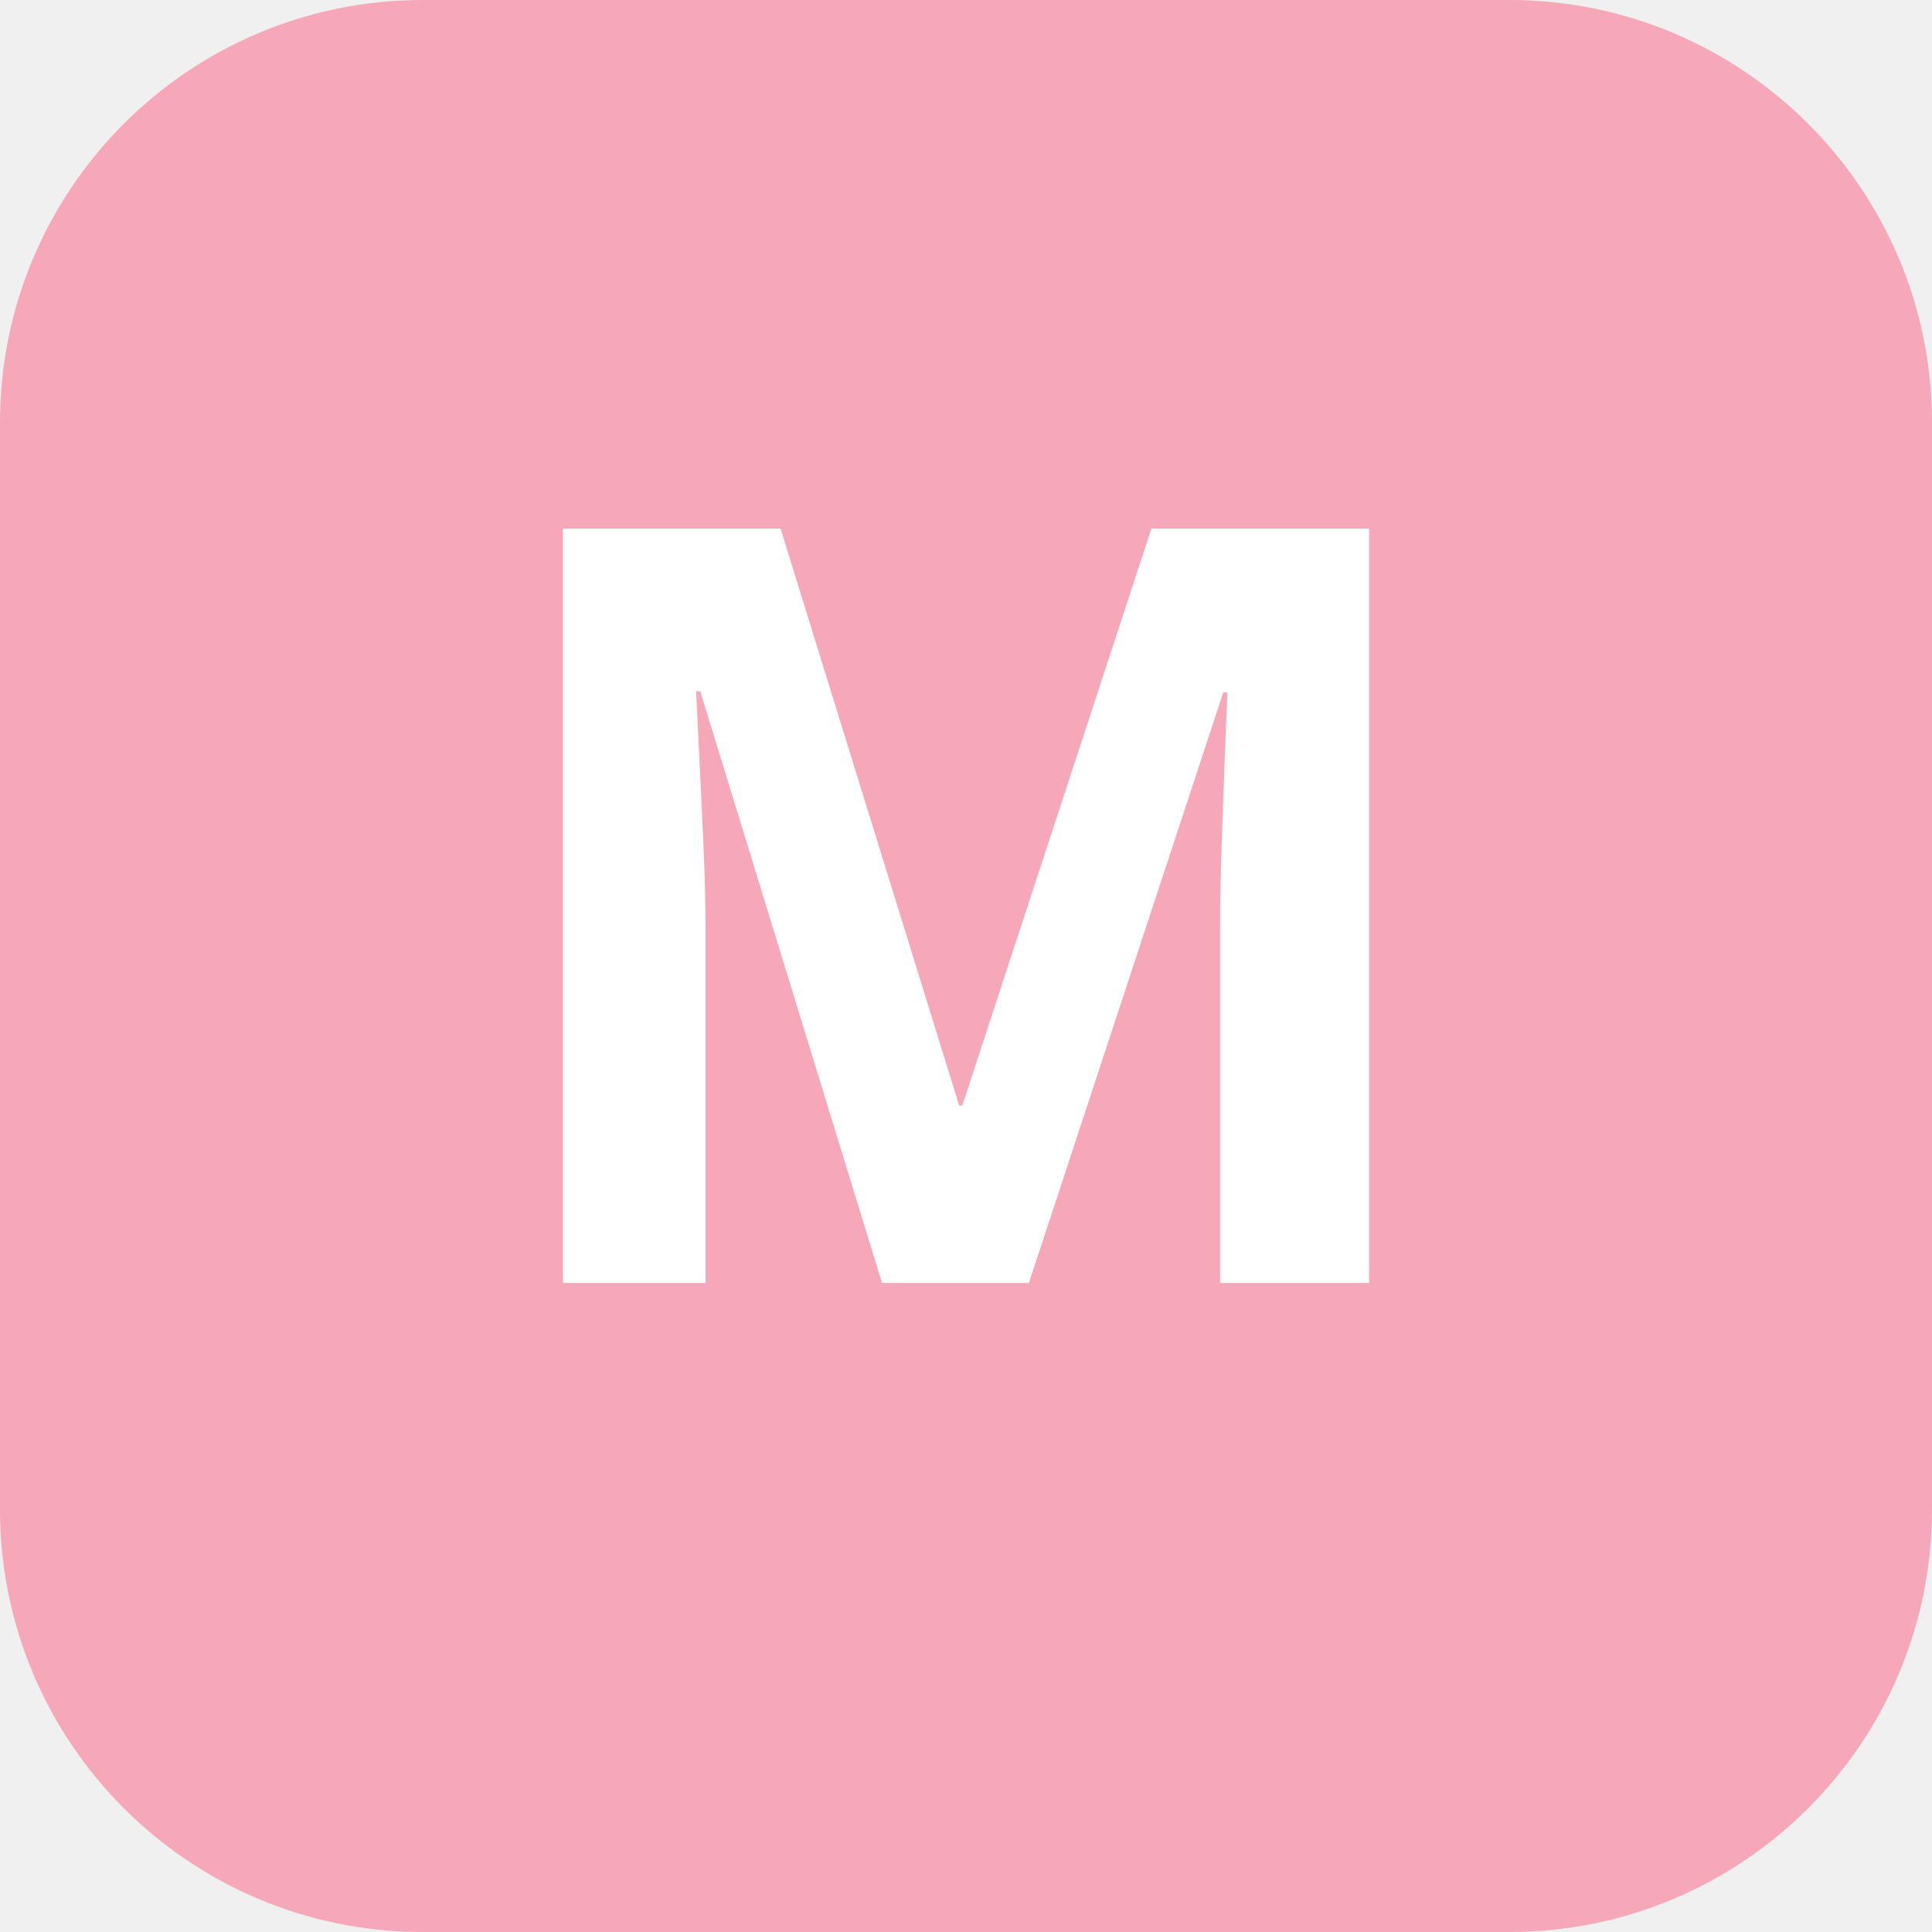
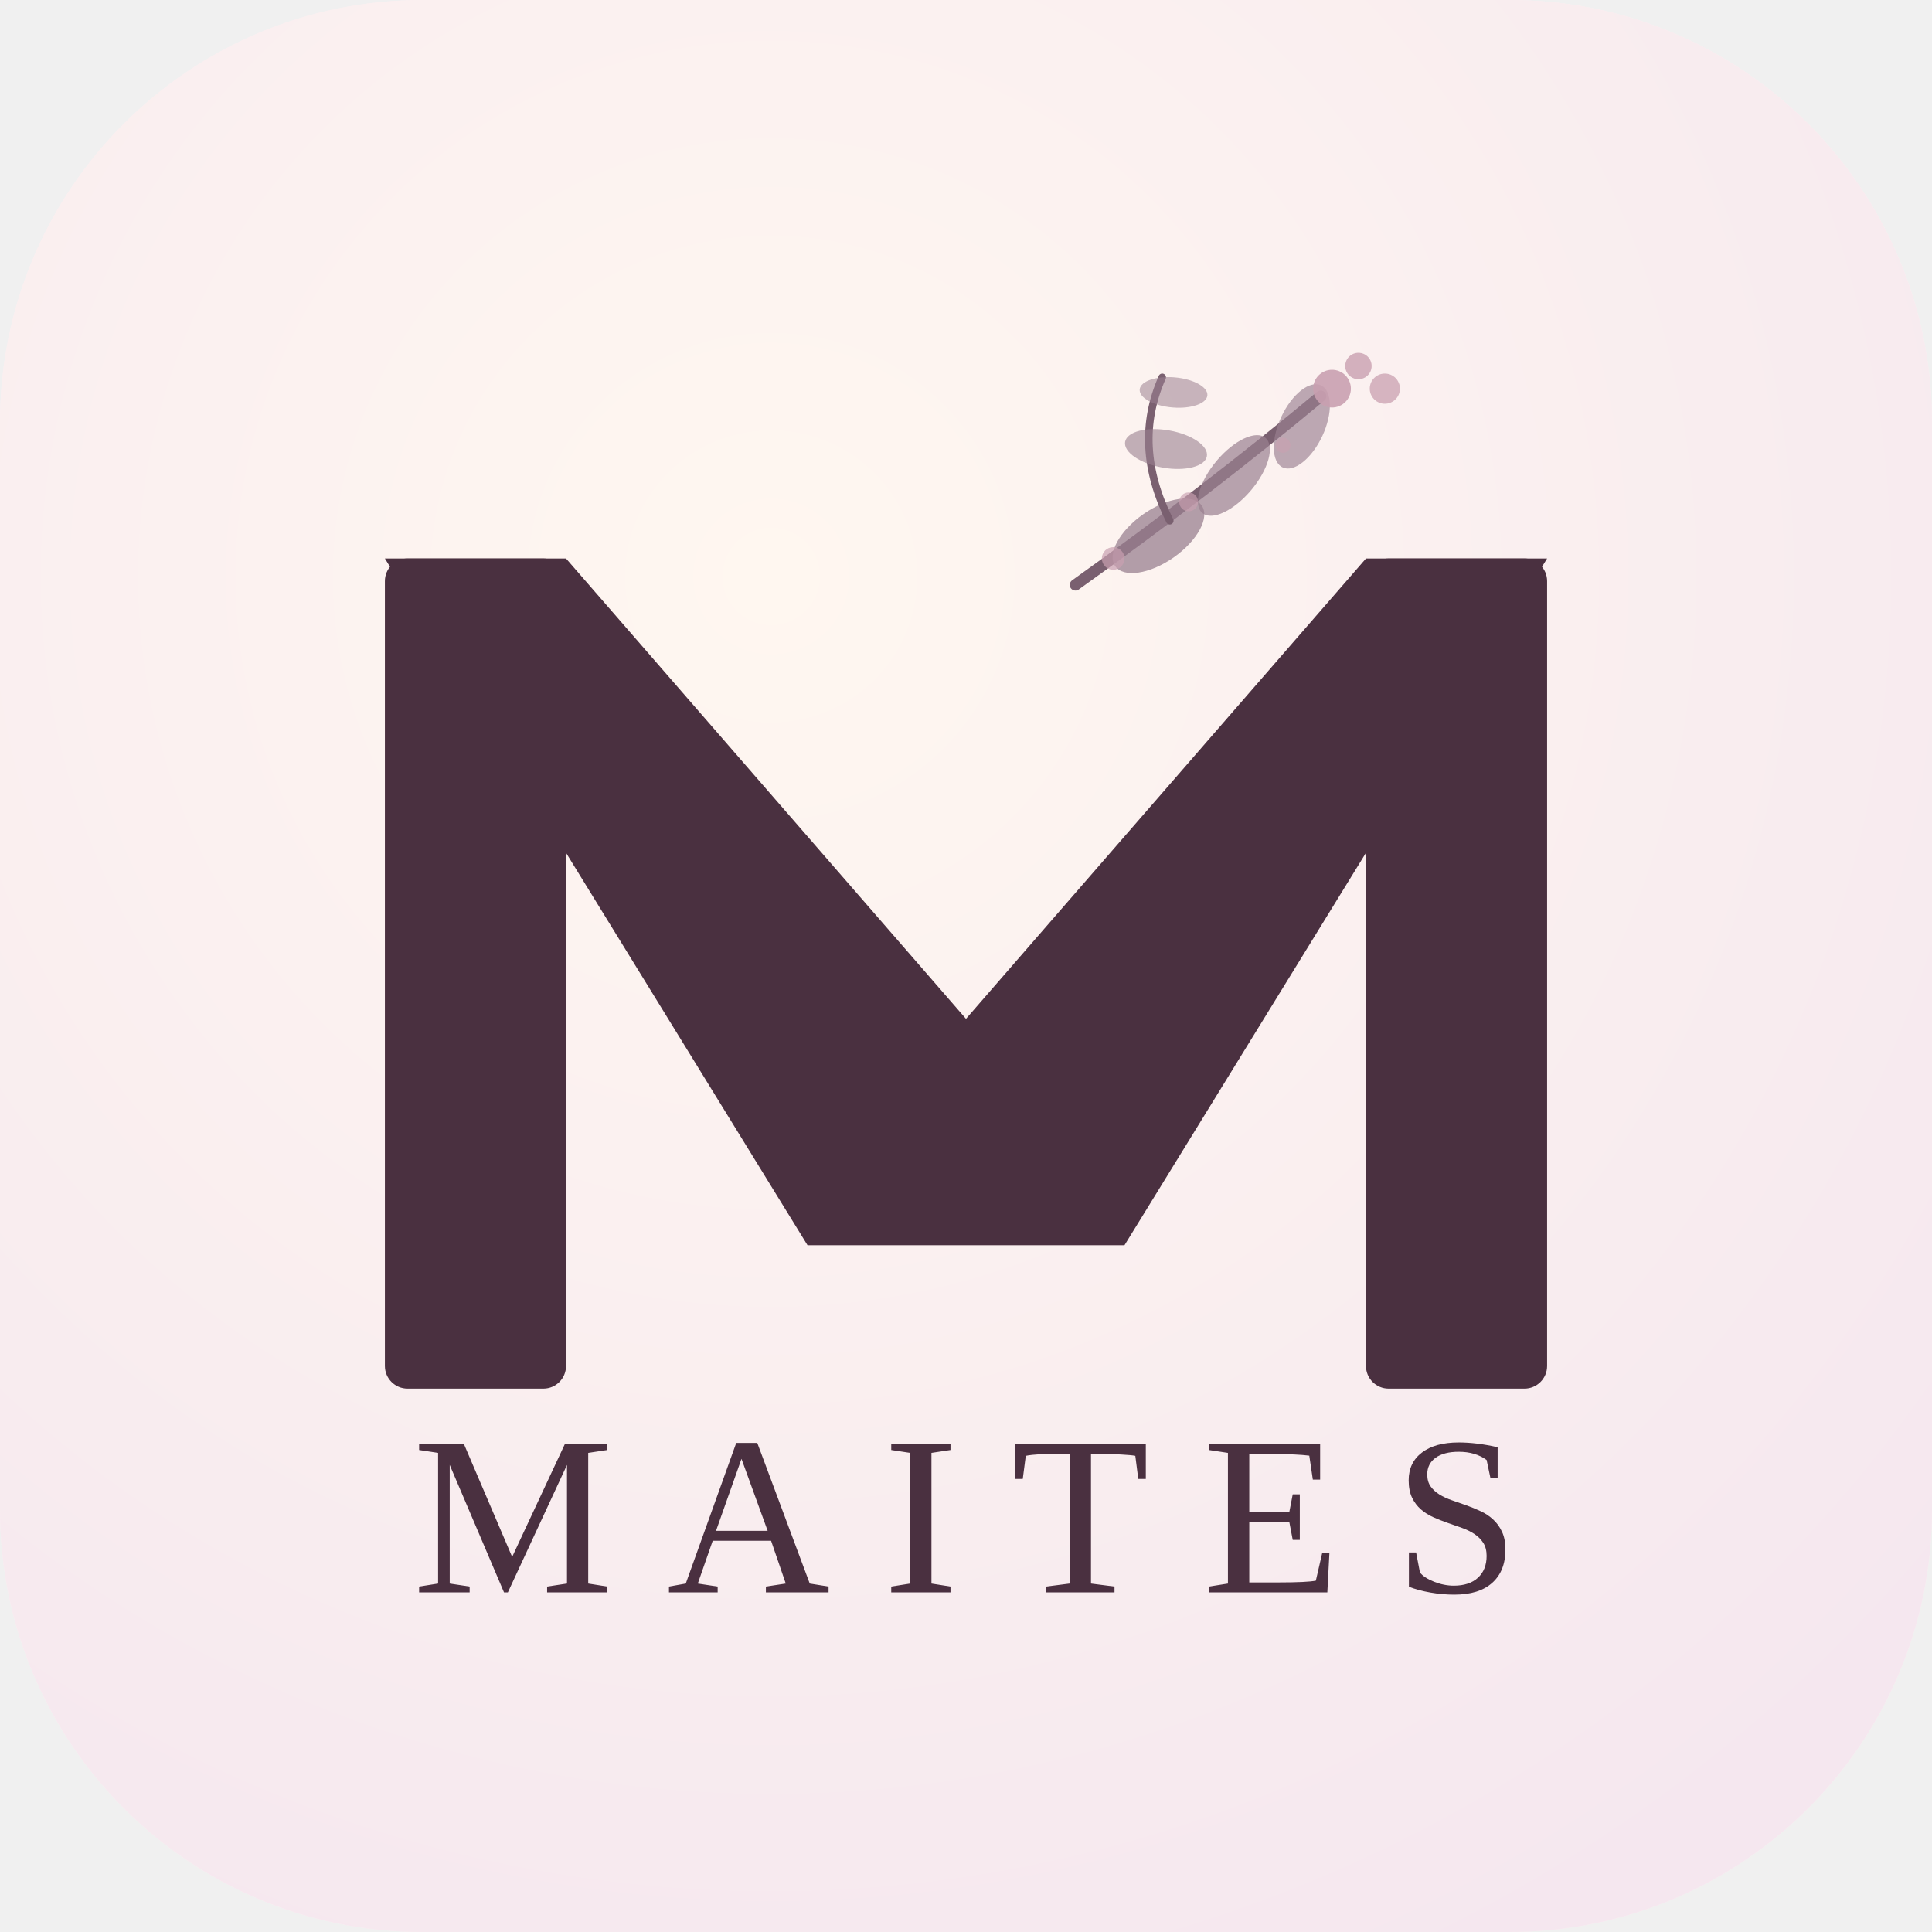
<svg xmlns="http://www.w3.org/2000/svg" viewBox="0 0 512 512">
-   <rect width="512" height="512" rx="112" fill="#f7a8b8" />
-   <text x="256" y="340" font-family="Rubik,Heebo,sans-serif" font-size="280" font-weight="700" text-anchor="middle" fill="#fff" letter-spacing="-8">M</text>
+   <rect width="512" height="512" rx="112" fill="#fbeef2" />
+   <defs>
+     <radialGradient id="bg" cx="40%" cy="30%" r="80%">
+       <stop offset="0" stop-color="#fff7f0" />
+       <stop offset="1" stop-color="#f5e7ef" />
+     </radialGradient>
+   </defs>
+   <rect width="512" height="512" rx="112" fill="url(#bg)" />
+   <rect x="102" y="148" width="48" height="220" rx="6" fill="#4a3040" />
+   <rect x="362" y="148" width="48" height="220" rx="6" fill="#4a3040" />
+   <polygon points="102,148 150,148 256,270 256,330 214,330" fill="#4a3040" />
+   <polygon points="410,148 362,148 256,270 256,330 298,330" fill="#4a3040" />
+   <text x="256" y="422" font-family="Georgia,Times New Roman,serif" font-size="60" font-weight="400" text-anchor="middle" fill="#4a3040" letter-spacing="14">MAITES</text>
+   <path d="M 285 155 Q 320 130 350 105" stroke="#7a6070" stroke-width="3" fill="none" stroke-linecap="round" />
+   <ellipse cx="307" cy="142" rx="14" ry="7" transform="rotate(-35 307 142)" fill="#9a8090" opacity=".75" />
+   <ellipse cx="327" cy="126" rx="13" ry="6" transform="rotate(-50 327 126)" fill="#9a8090" opacity=".7" />
+   <ellipse cx="345" cy="113" rx="12" ry="6" transform="rotate(-65 345 113)" fill="#9a8090" opacity=".65" />
+   <circle cx="353" cy="103" r="5" fill="#c9a0b0" opacity=".9" />
+   <circle cx="360" cy="97" r="3.5" fill="#c9a0b0" opacity=".8" />
+   <circle cx="367" cy="103" r="4" fill="#c9a0b0" opacity=".75" />
+   <circle cx="295" cy="148" r="3" fill="#c9a0b0" opacity=".7" />
+   <circle cx="315" cy="133" r="2.5" fill="#c9a0b0" opacity=".65" />
+   <circle cx="340" cy="118" r="2" fill="#c9a0b0" opacity=".6" />
+   <path d="M 310 138 Q 300 118 308 100" stroke="#7a6070" stroke-width="2" fill="none" stroke-linecap="round" />
+   <ellipse cx="309" cy="119" rx="11" ry="5" transform="rotate(10 309 119)" fill="#9a8090" opacity=".6" />
+   <ellipse cx="311" cy="104" rx="9" ry="4" transform="rotate(5 311 104)" fill="#9a8090" opacity=".55" />
</svg>
